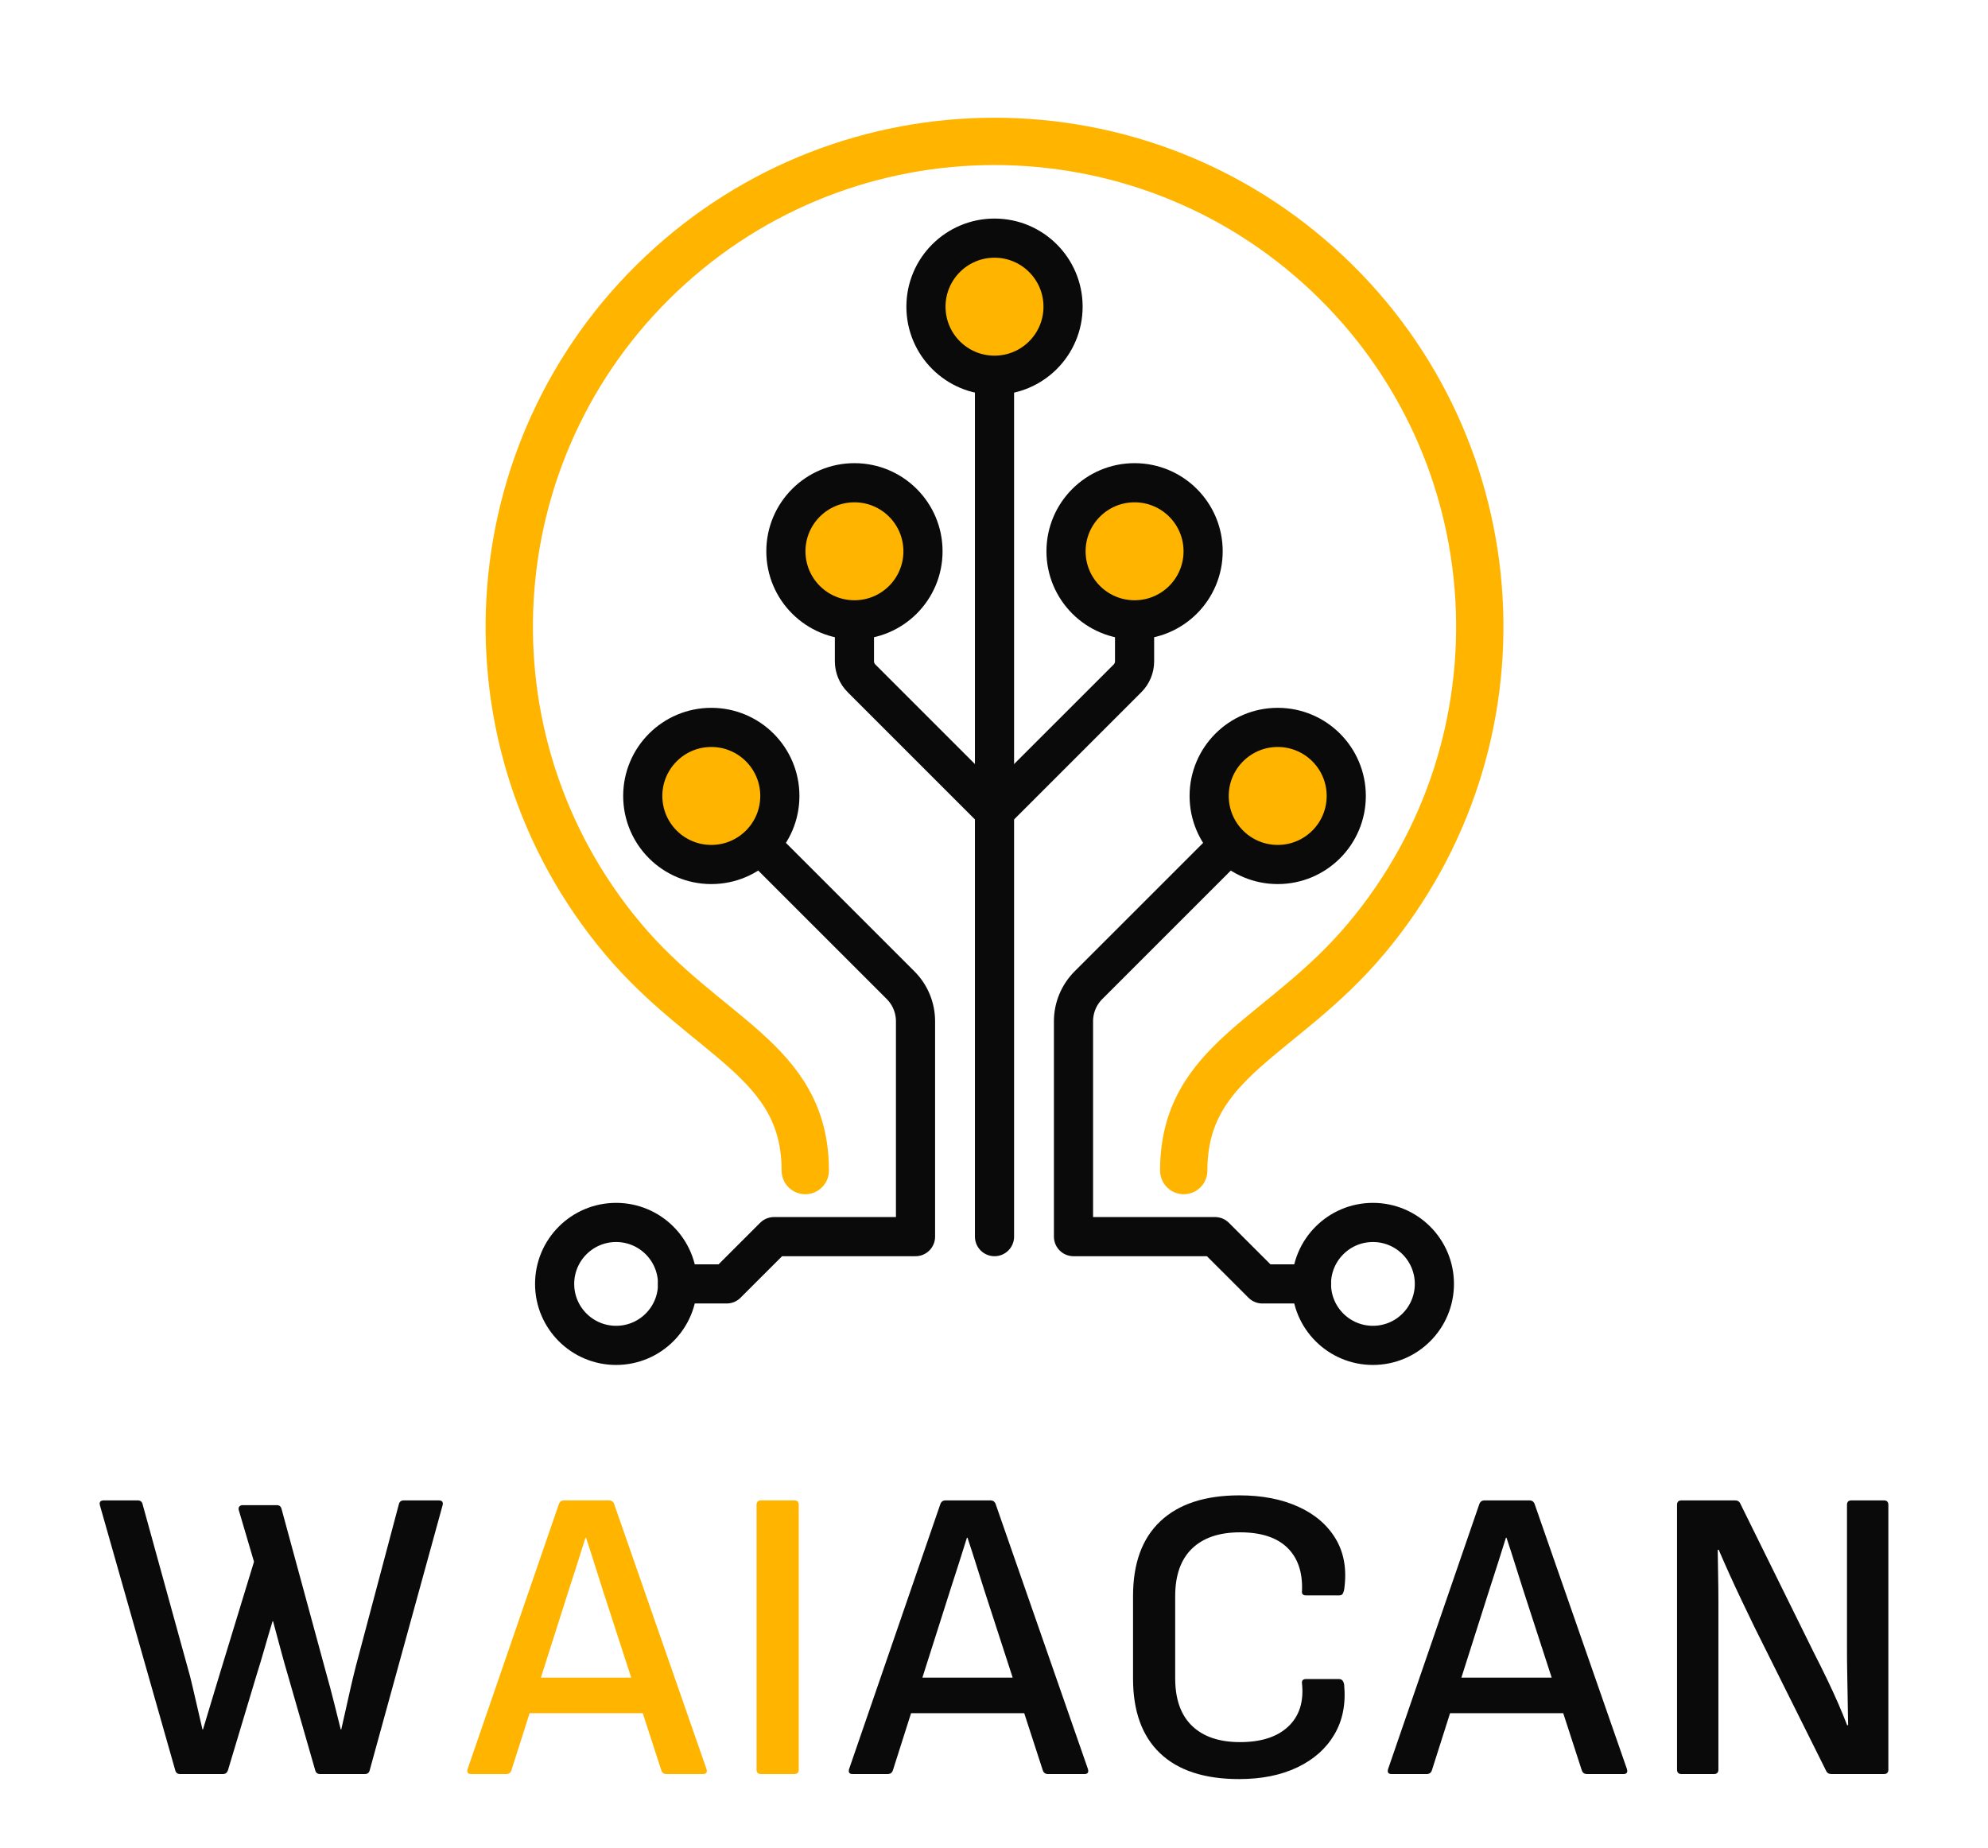
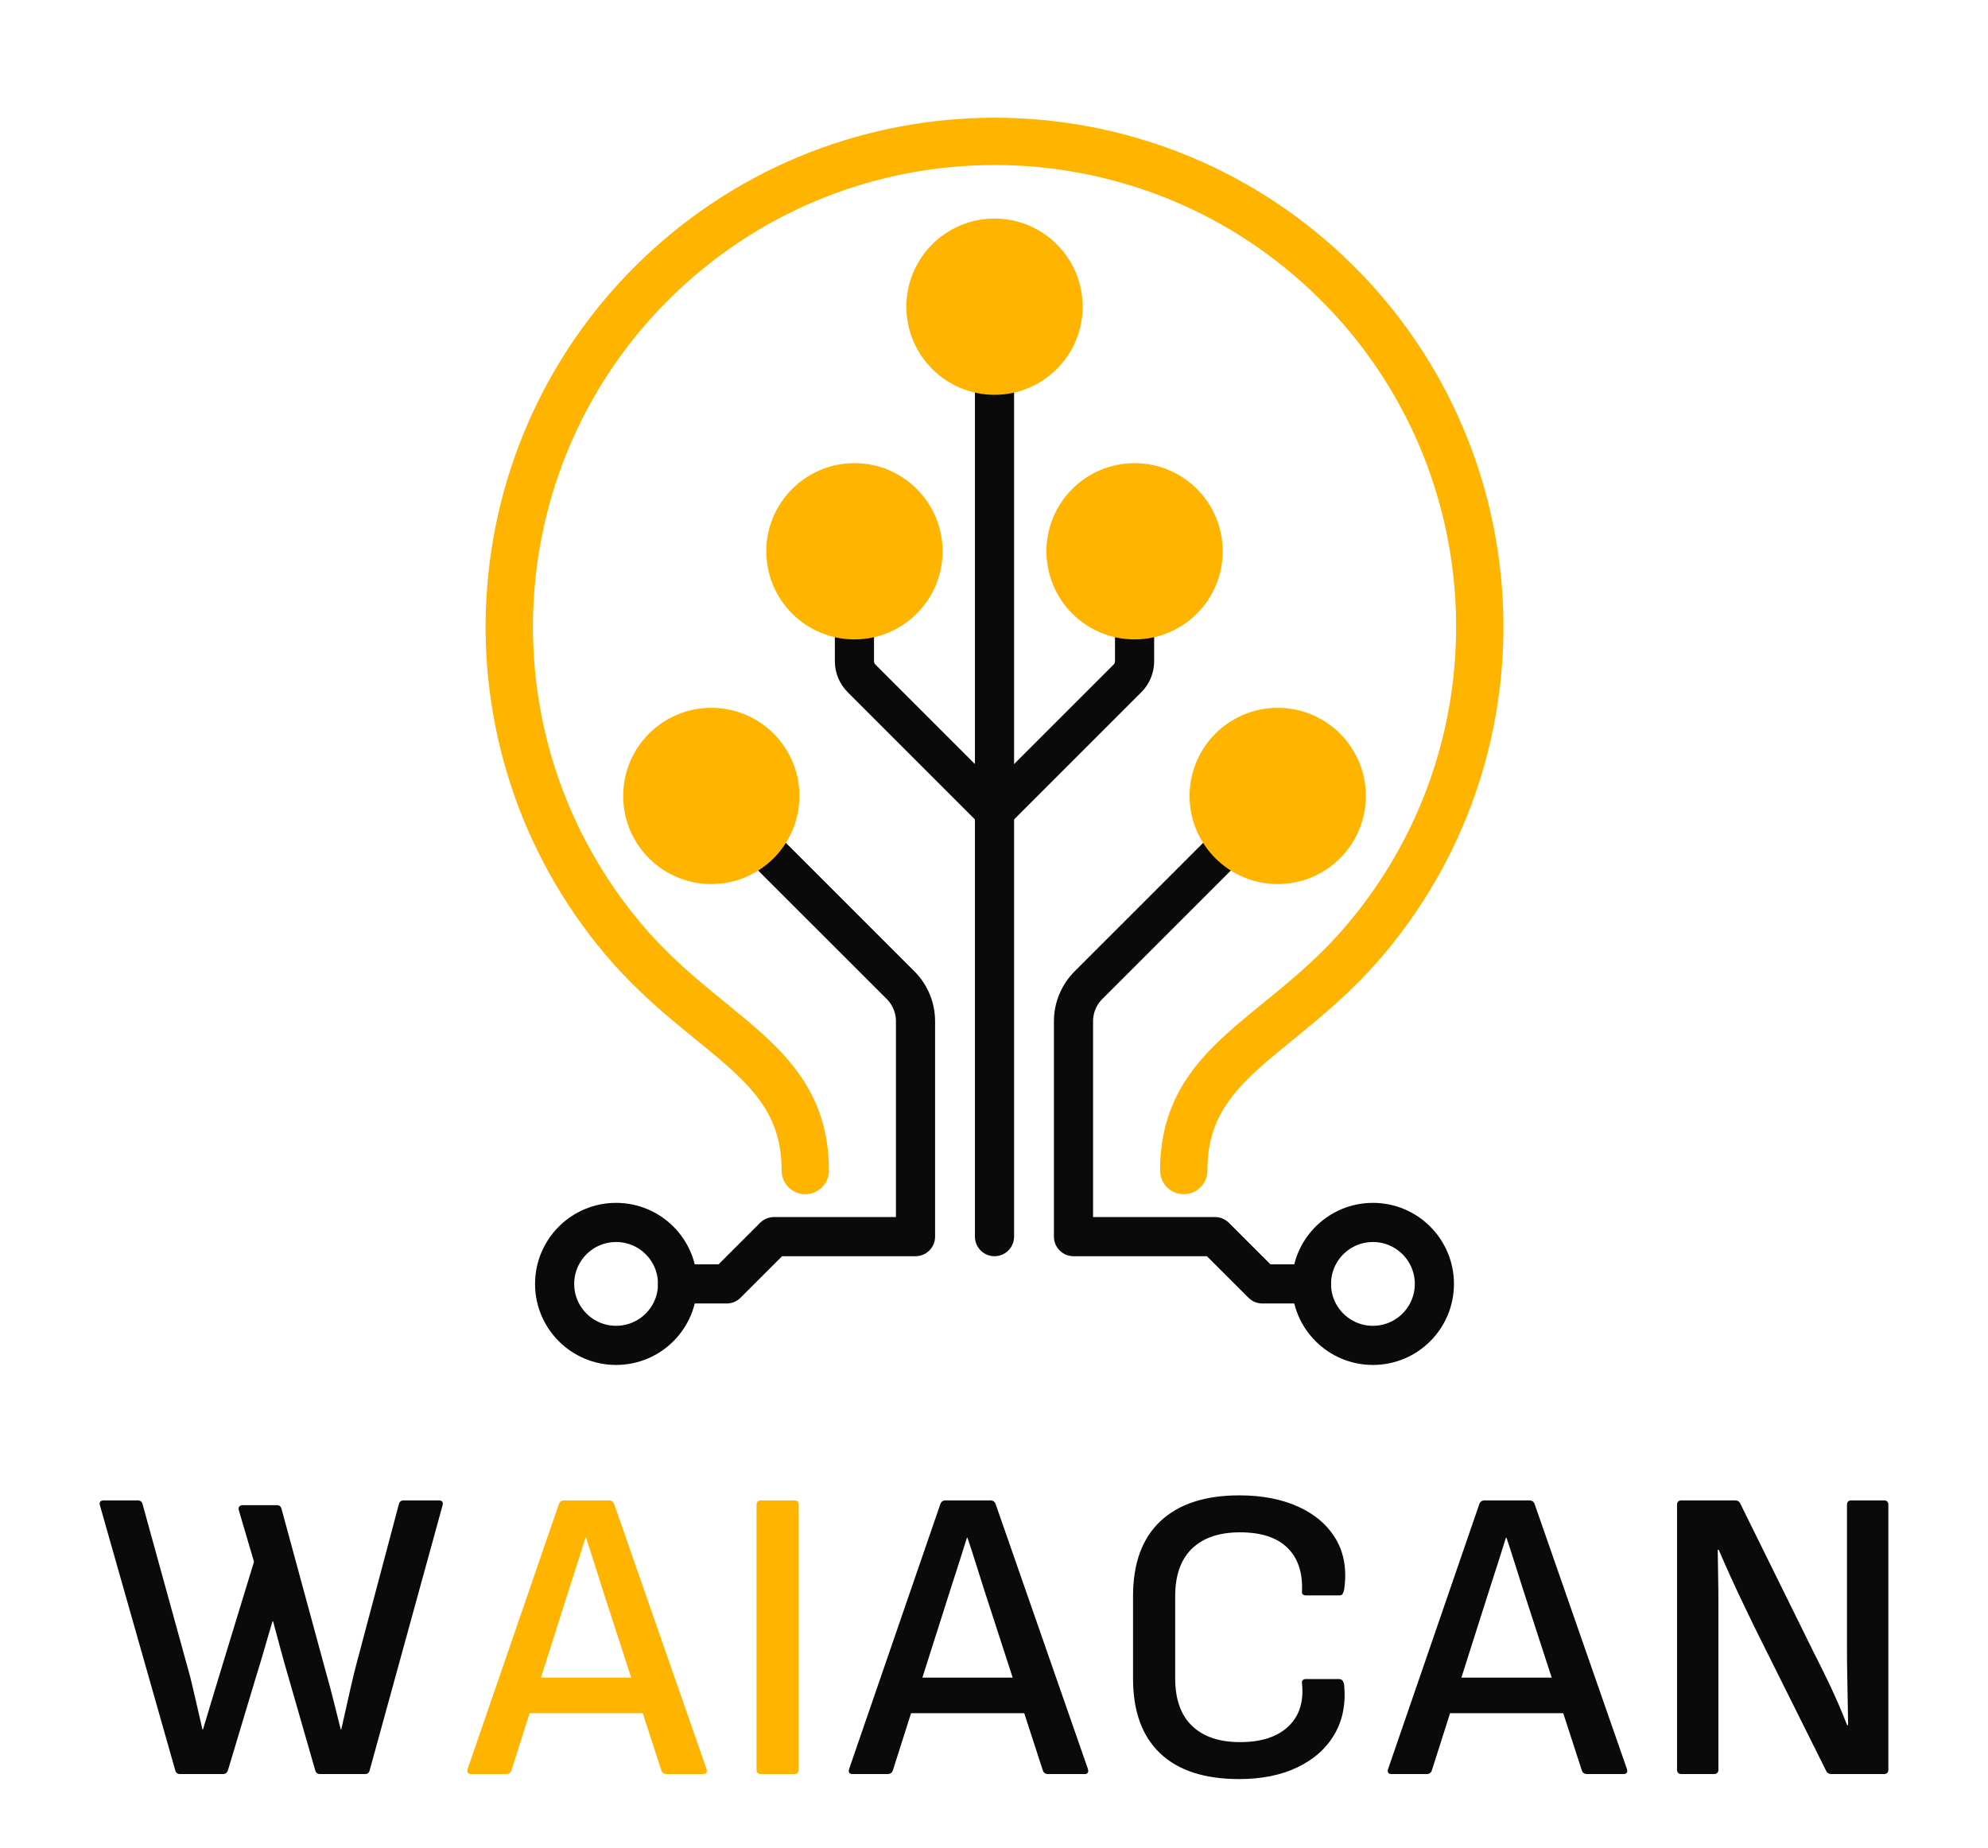
<svg xmlns="http://www.w3.org/2000/svg" viewBox="0.00 0.00 609.31 566.31" width="609.31" height="566.31">
  <path d="M 246.81 358.78 C 246.81 324.78 216.59 318.31 190.88 287.66 C 140.24 227.31 145.45 137.94 202.75 83.88 C 260.05 29.82 349.58 29.82 406.88 83.88 C 464.18 137.94 469.39 227.31 418.75 287.66 C 393.04 318.31 362.81 324.78 362.81 358.78" fill="none" stroke="#FFB400" stroke-width="14.50" stroke-linecap="round" stroke-linejoin="round" />
  <path d="M 304.81 379.03 L 304.81 115.01" fill="none" stroke="#0A0A0A" stroke-width="12.00" stroke-linecap="round" stroke-linejoin="round" />
  <path d="M 207.67 393.52 L 222.72 393.52 L 237.22 379.03 L 280.60 379.03 L 280.60 313.01 C 280.60 308.88 278.96 304.91 276.04 301.98 L 232.87 258.82" fill="none" stroke="#0A0A0A" stroke-width="12.00" stroke-linecap="round" stroke-linejoin="round" />
  <path d="M 401.95 393.52 L 386.90 393.52 L 372.40 379.03 L 329.02 379.03 L 329.02 313.01 C 329.02 308.88 330.67 304.91 333.59 301.98 L 376.76 258.82" fill="none" stroke="#0A0A0A" stroke-width="12.00" stroke-linecap="round" stroke-linejoin="round" />
  <path d="M 261.88 189.98 L 261.88 202.68 C 261.88 204.64 262.66 206.52 264.05 207.91 L 304.81 248.67 L 345.58 207.91 C 346.97 206.52 347.74 204.64 347.74 202.68 L 347.74 189.98" fill="none" stroke="#0A0A0A" stroke-width="12.00" stroke-linecap="round" stroke-linejoin="round" />
-   <path d="M 325.82 94.00 C 325.82 82.40 316.42 72.99 304.81 72.99 C 293.21 72.99 283.80 82.40 283.80 94.00 C 283.80 105.61 293.21 115.01 304.81 115.01 C 316.42 115.01 325.82 105.61 325.82 94.00 Z" fill="#FFB400" />
-   <path d="M 325.82 94.00 C 325.82 82.40 316.42 72.99 304.81 72.99 C 293.21 72.99 283.80 82.40 283.80 94.00 C 283.80 105.61 293.21 115.01 304.81 115.01 C 316.42 115.01 325.82 105.61 325.82 94.00 Z" fill="none" stroke="#0A0A0A" stroke-width="12.00" stroke-linecap="round" stroke-linejoin="round" />
-   <path d="M 282.89 168.97 C 282.89 157.37 273.49 147.96 261.88 147.96 C 250.28 147.96 240.87 157.37 240.87 168.97 C 240.87 180.58 250.28 189.98 261.88 189.98 C 273.49 189.98 282.89 180.58 282.89 168.97 Z" fill="#FFB400" />
-   <path d="M 282.89 168.97 C 282.89 157.37 273.49 147.96 261.88 147.96 C 250.28 147.96 240.87 157.37 240.87 168.97 C 240.87 180.58 250.28 189.98 261.88 189.98 C 273.49 189.98 282.89 180.58 282.89 168.97 Z" fill="none" stroke="#0A0A0A" stroke-width="12.00" stroke-linecap="round" stroke-linejoin="round" />
-   <path d="M 368.75 168.97 C 368.75 157.37 359.35 147.96 347.74 147.96 C 336.14 147.96 326.73 157.37 326.73 168.97 C 326.73 180.58 336.14 189.98 347.74 189.98 C 359.35 189.98 368.75 180.58 368.75 168.97 Z" fill="#FFB400" />
-   <path d="M 368.75 168.97 C 368.75 157.37 359.35 147.96 347.74 147.96 C 336.14 147.96 326.73 157.37 326.73 168.97 C 326.73 180.58 336.14 189.98 347.74 189.98 C 359.35 189.98 368.75 180.58 368.75 168.97 Z" fill="none" stroke="#0A0A0A" stroke-width="12.00" stroke-linecap="round" stroke-linejoin="round" />
-   <path d="M 239.02 243.96 C 239.02 232.36 229.62 222.95 218.01 222.95 C 206.41 222.95 197.00 232.36 197.00 243.96 C 197.00 255.57 206.41 264.97 218.01 264.97 C 229.62 264.97 239.02 255.57 239.02 243.96 Z" fill="#FFB400" />
-   <path d="M 239.02 243.96 C 239.02 232.36 229.62 222.95 218.01 222.95 C 206.41 222.95 197.00 232.36 197.00 243.96 C 197.00 255.57 206.41 264.97 218.01 264.97 C 229.62 264.97 239.02 255.57 239.02 243.96 Z" fill="none" stroke="#0A0A0A" stroke-width="12.00" stroke-linecap="round" stroke-linejoin="round" />
-   <path d="M 412.62 243.96 C 412.62 232.36 403.22 222.95 391.61 222.95 C 380.01 222.95 370.60 232.36 370.60 243.96 C 370.60 255.57 380.01 264.97 391.61 264.97 C 403.22 264.97 412.62 255.57 412.62 243.96 Z" fill="#FFB400" />
-   <path d="M 412.62 243.96 C 412.62 232.36 403.22 222.95 391.61 222.95 C 380.01 222.95 370.60 232.36 370.60 243.96 C 370.60 255.57 380.01 264.97 391.61 264.97 C 403.22 264.97 412.62 255.57 412.62 243.96 Z" fill="none" stroke="#0A0A0A" stroke-width="12.00" stroke-linecap="round" stroke-linejoin="round" />
+   <circle cx="304.81" cy="94.00" r="27.01" fill="#FFB400" />
+   <circle cx="261.88" cy="168.97" r="27.01" fill="#FFB400" />
+   <circle cx="347.74" cy="168.97" r="27.01" fill="#FFB400" />
+   <circle cx="218.01" cy="243.96" r="27.01" fill="#FFB400" />
+   <circle cx="391.61" cy="243.96" r="27.01" fill="#FFB400" />
  <path d="M 207.67 393.52 C 207.67 383.12 199.24 374.68 188.83 374.68 C 178.43 374.68 169.99 383.12 169.99 393.52 C 169.99 403.93 178.43 412.36 188.83 412.36 C 199.24 412.36 207.67 403.93 207.67 393.52 Z" fill="none" stroke="#0A0A0A" stroke-width="12.00" stroke-linecap="round" stroke-linejoin="round" />
  <path d="M 439.63 393.52 C 439.63 383.12 431.20 374.68 420.79 374.68 C 410.39 374.68 401.95 383.12 401.95 393.52 C 401.95 403.93 410.39 412.36 420.79 412.36 C 431.20 412.36 439.63 403.93 439.63 393.52 Z" fill="none" stroke="#0A0A0A" stroke-width="12.00" stroke-linecap="round" stroke-linejoin="round" />
  <path d="M55.23 543.75Q54 543.75 53.72 542.62L30.63 461.4Q30.21 459.87 31.86 459.87H42.16Q43.41 459.87 43.69 461L57.39 510.67Q58.31 513.8 59.06 517.13Q59.82 520.46 60.59 523.73Q61.37 526.99 62.05 530.06H62.22Q63.57 525.56 64.9 521.16Q66.24 516.77 67.56 512.37L77.85 478.67L73.18 462.84Q73.01 462.14 73.37 461.74Q73.73 461.33 74.41 461.33H84.82Q86.03 461.33 86.31 462.55L100.05 513.1Q101.25 517.34 102.31 521.58Q103.38 525.82 104.43 530.06H104.6Q105.29 527.05 106.02 523.76Q106.75 520.46 107.51 517.12Q108.28 513.78 109.07 510.67L122.26 461Q122.54 459.87 123.79 459.87H134.41Q136.07 459.87 135.64 461.4L113.3 542.62Q113.03 543.75 111.81 543.75H98.15Q96.9 543.75 96.62 542.62L88.46 514.23Q87.16 509.84 86 505.51Q84.83 501.19 83.7 496.94H83.53Q82.27 501.08 81.06 505.33Q79.84 509.58 78.48 513.91L69.85 542.64Q69.45 543.75 68.32 543.75Z" fill="#0A0A0A" />
  <path d="M144.42 543.75Q142.89 543.75 143.32 542.22L171.3 460.98Q171.7 459.87 172.93 459.87H186.6Q187.83 459.87 188.23 460.98L216.54 542.22Q216.96 543.75 215.45 543.75H204.32Q203.08 543.75 202.7 542.64L184.72 487.28Q183.44 483.28 182.19 479.28Q180.94 475.29 179.61 471.31H179.44Q178.22 475.2 176.97 479.15Q175.72 483.1 174.44 487L156.74 542.62Q156.36 543.75 155.11 543.75ZM160.15 525.09 162.97 514.19H196.12L199.08 525.09Z" fill="#FFB400" />
  <path d="M233.26 543.75Q231.88 543.75 231.88 542.37V461.25Q231.88 459.87 233.26 459.87H243.43Q244.81 459.87 244.81 461.25V542.37Q244.81 543.75 243.43 543.75Z" fill="#FFB400" />
  <path d="M261.34 543.75Q259.81 543.75 260.24 542.22L288.22 460.98Q288.62 459.87 289.85 459.87H303.52Q304.75 459.87 305.15 460.98L333.45 542.22Q333.88 543.75 332.37 543.75H321.23Q320 543.75 319.62 542.64L301.64 487.28Q300.36 483.28 299.11 479.28Q297.86 475.29 296.53 471.31H296.36Q295.14 475.2 293.89 479.15Q292.64 483.1 291.36 487L273.66 542.62Q273.28 543.75 272.03 543.75ZM277.07 525.09 279.88 514.19H313.04L316 525.09Z" fill="#0A0A0A" />
  <path d="M379.79 545.29Q363.88 545.29 355.57 537.39Q347.27 529.5 347.27 514.5V489.18Q347.27 474.12 355.68 466.23Q364.1 458.33 379.89 458.33Q390.26 458.33 397.94 461.82Q405.63 465.3 409.45 471.77Q413.26 478.24 411.98 487.2Q411.86 487.86 411.57 488.43Q411.28 488.99 410.49 488.99H400.31Q398.84 488.99 399.06 487.59Q399.38 479.06 394.55 474.36Q389.71 469.66 380.06 469.66Q370.53 469.66 365.36 474.63Q360.19 479.61 360.19 489.21V514.41Q360.19 524.01 365.36 528.99Q370.53 533.96 380.06 533.96Q389.79 533.96 394.86 529.17Q399.92 524.37 399.06 516.03Q398.84 514.63 400.31 514.63H410.39Q411.73 514.63 411.98 516.42Q412.79 525.18 408.96 531.65Q405.14 538.12 397.62 541.7Q390.11 545.29 379.79 545.29Z" fill="#0A0A0A" />
  <path d="M426.54 543.75Q425.01 543.75 425.44 542.22L453.41 460.98Q453.82 459.87 455.05 459.87H468.71Q469.95 459.87 470.35 460.98L498.65 542.22Q499.08 543.75 497.57 543.75H486.43Q485.2 543.75 484.82 542.64L466.84 487.28Q465.56 483.28 464.31 479.28Q463.06 475.29 461.73 471.31H461.56Q460.34 475.2 459.09 479.15Q457.84 483.1 456.56 487L438.86 542.62Q438.48 543.75 437.22 543.75ZM442.27 525.09 445.08 514.19H478.24L481.2 525.09Z" fill="#0A0A0A" />
  <path d="M515.38 543.75Q514 543.75 514 542.37V461.25Q514 459.87 515.38 459.87H531.75Q532.95 459.87 533.39 460.85L555.87 506.41Q558.18 510.93 560.05 514.82Q561.92 518.71 563.42 522.16Q564.92 525.61 566.14 528.79H566.44Q566.36 525.25 566.31 521.28Q566.26 517.32 566.17 513.28Q566.09 509.25 566.09 505.84V461.25Q566.09 459.87 567.45 459.87H577.4Q578.77 459.87 578.77 461.25V542.37Q578.77 543.75 577.4 543.75H561.34Q560.14 543.75 559.7 542.77L537.66 498.55Q535.68 494.47 533.79 490.5Q531.9 486.53 530.13 482.63Q528.37 478.73 526.77 475.01H526.47Q526.53 479.18 526.6 483.22Q526.68 487.26 526.68 491.25Q526.68 495.24 526.68 499.54V542.37Q526.68 543.75 525.3 543.75Z" fill="#0A0A0A" />
</svg>
